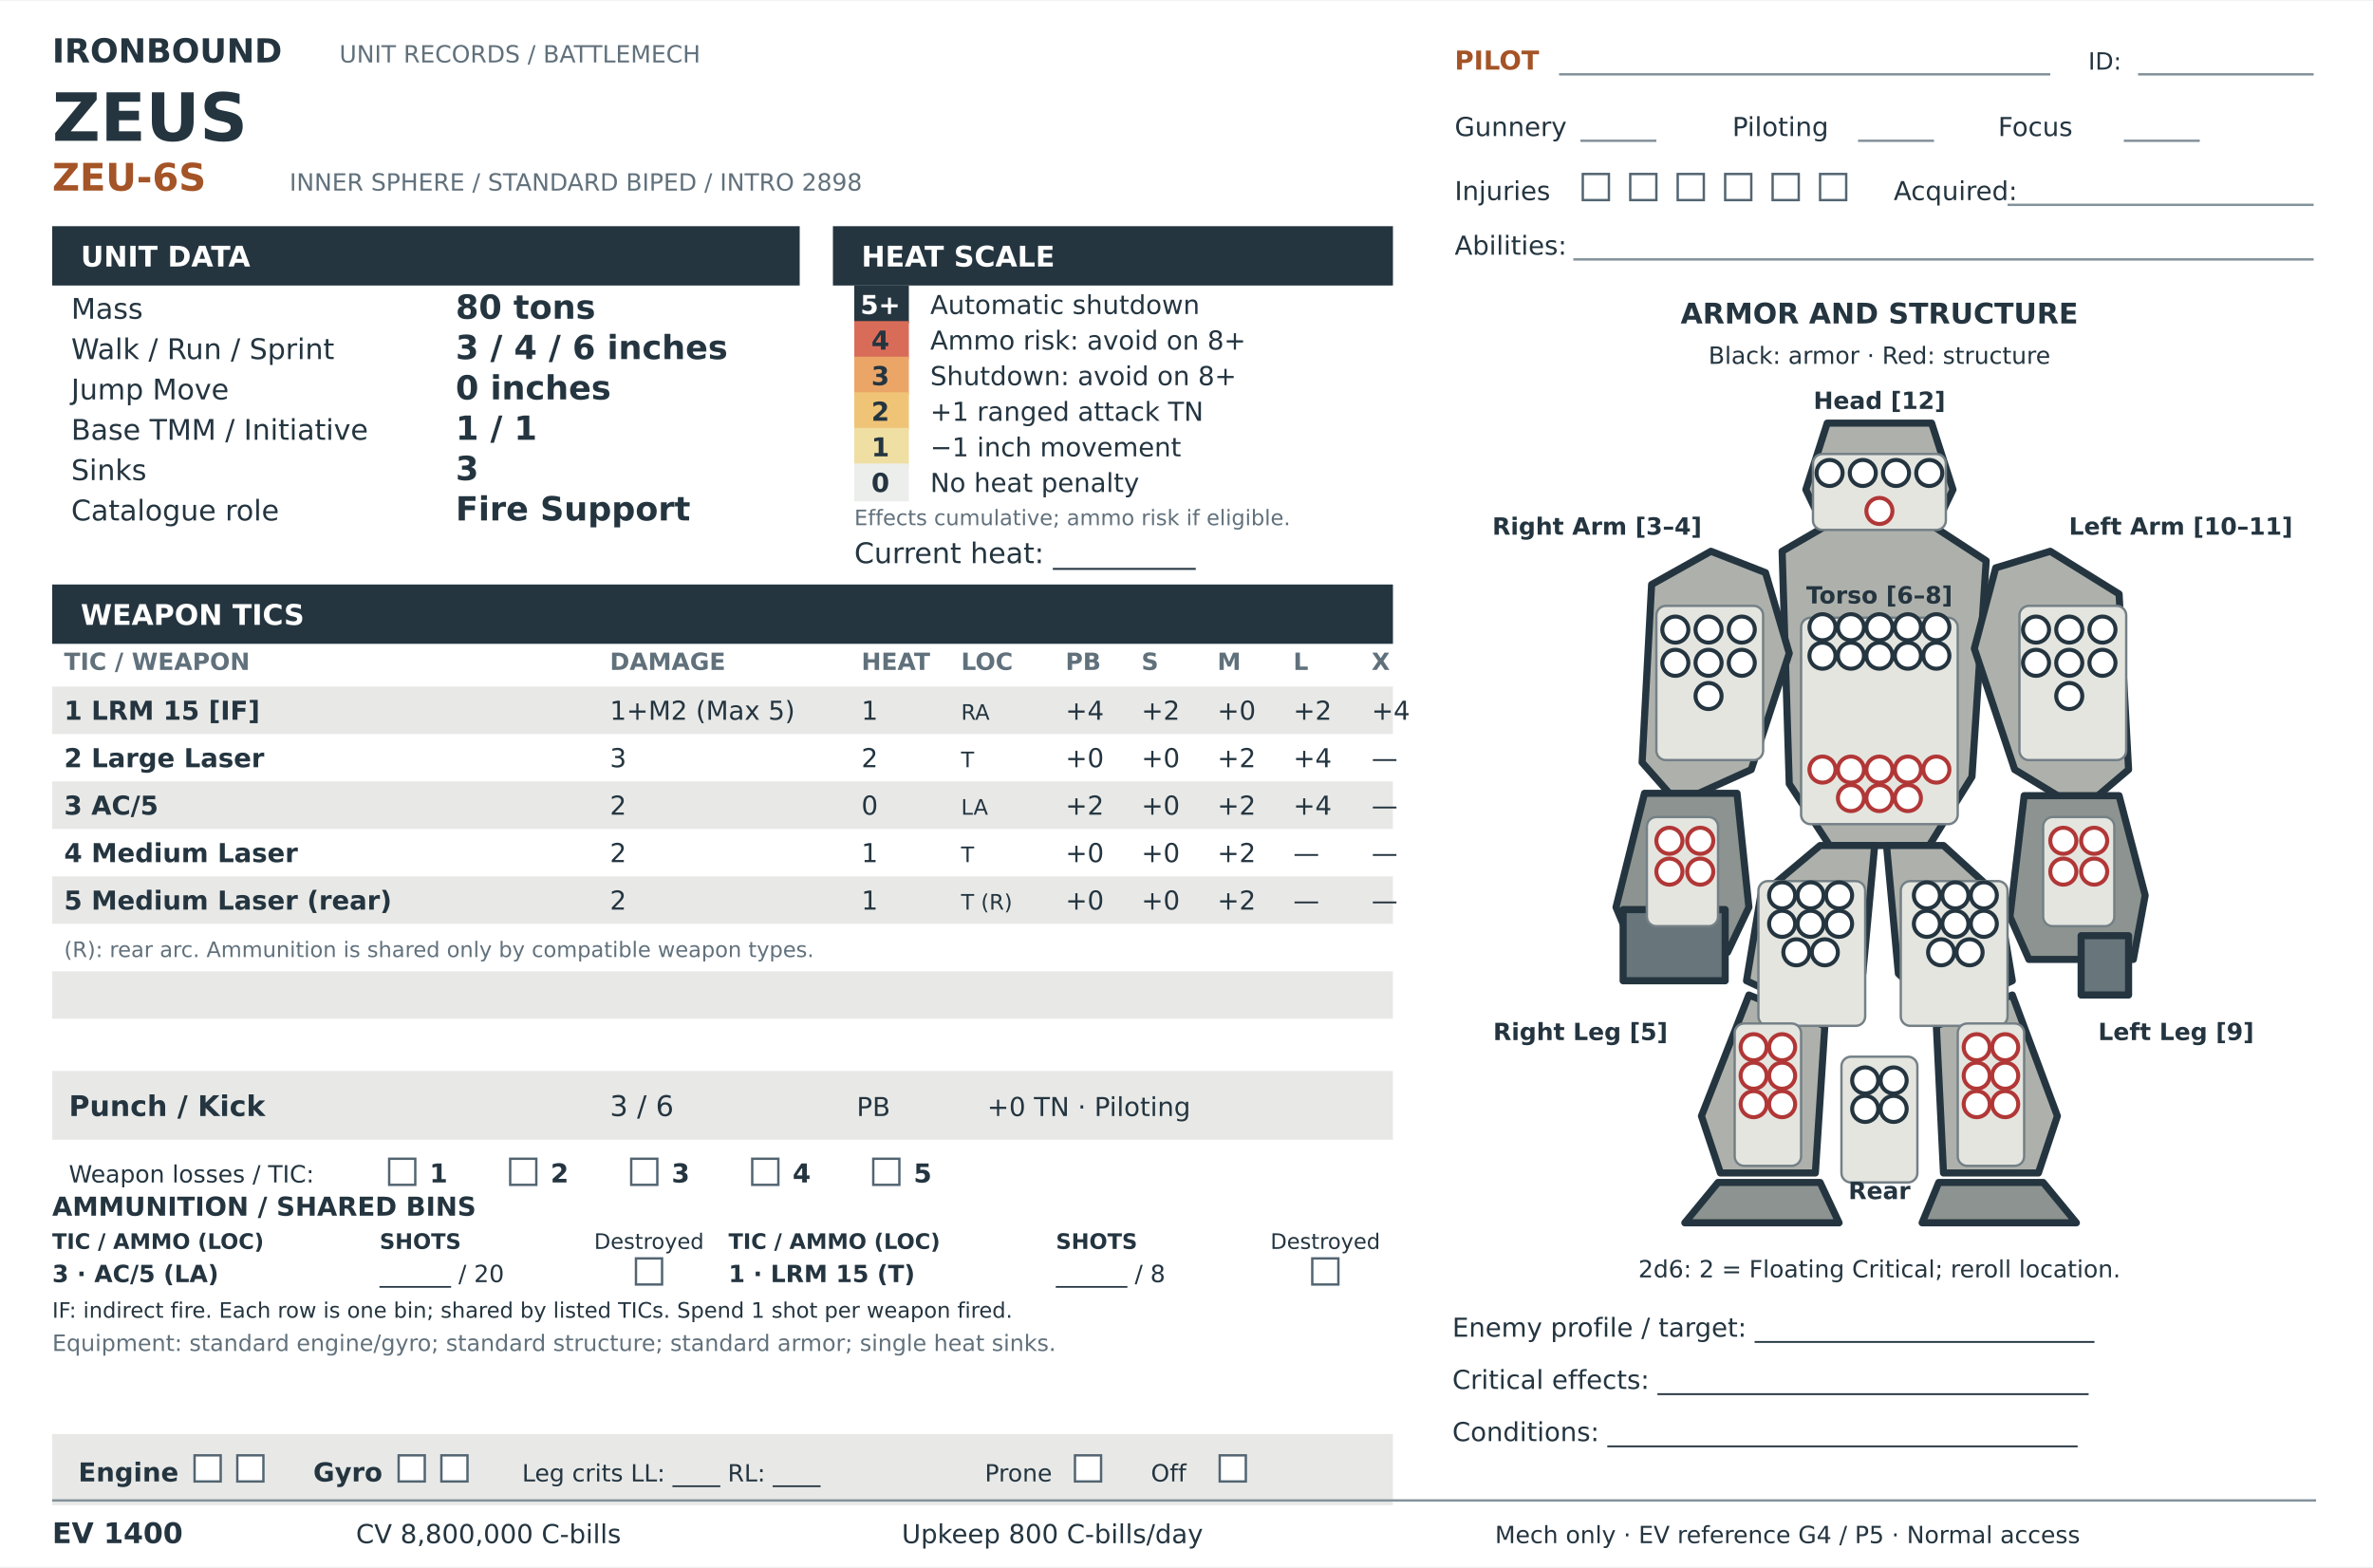
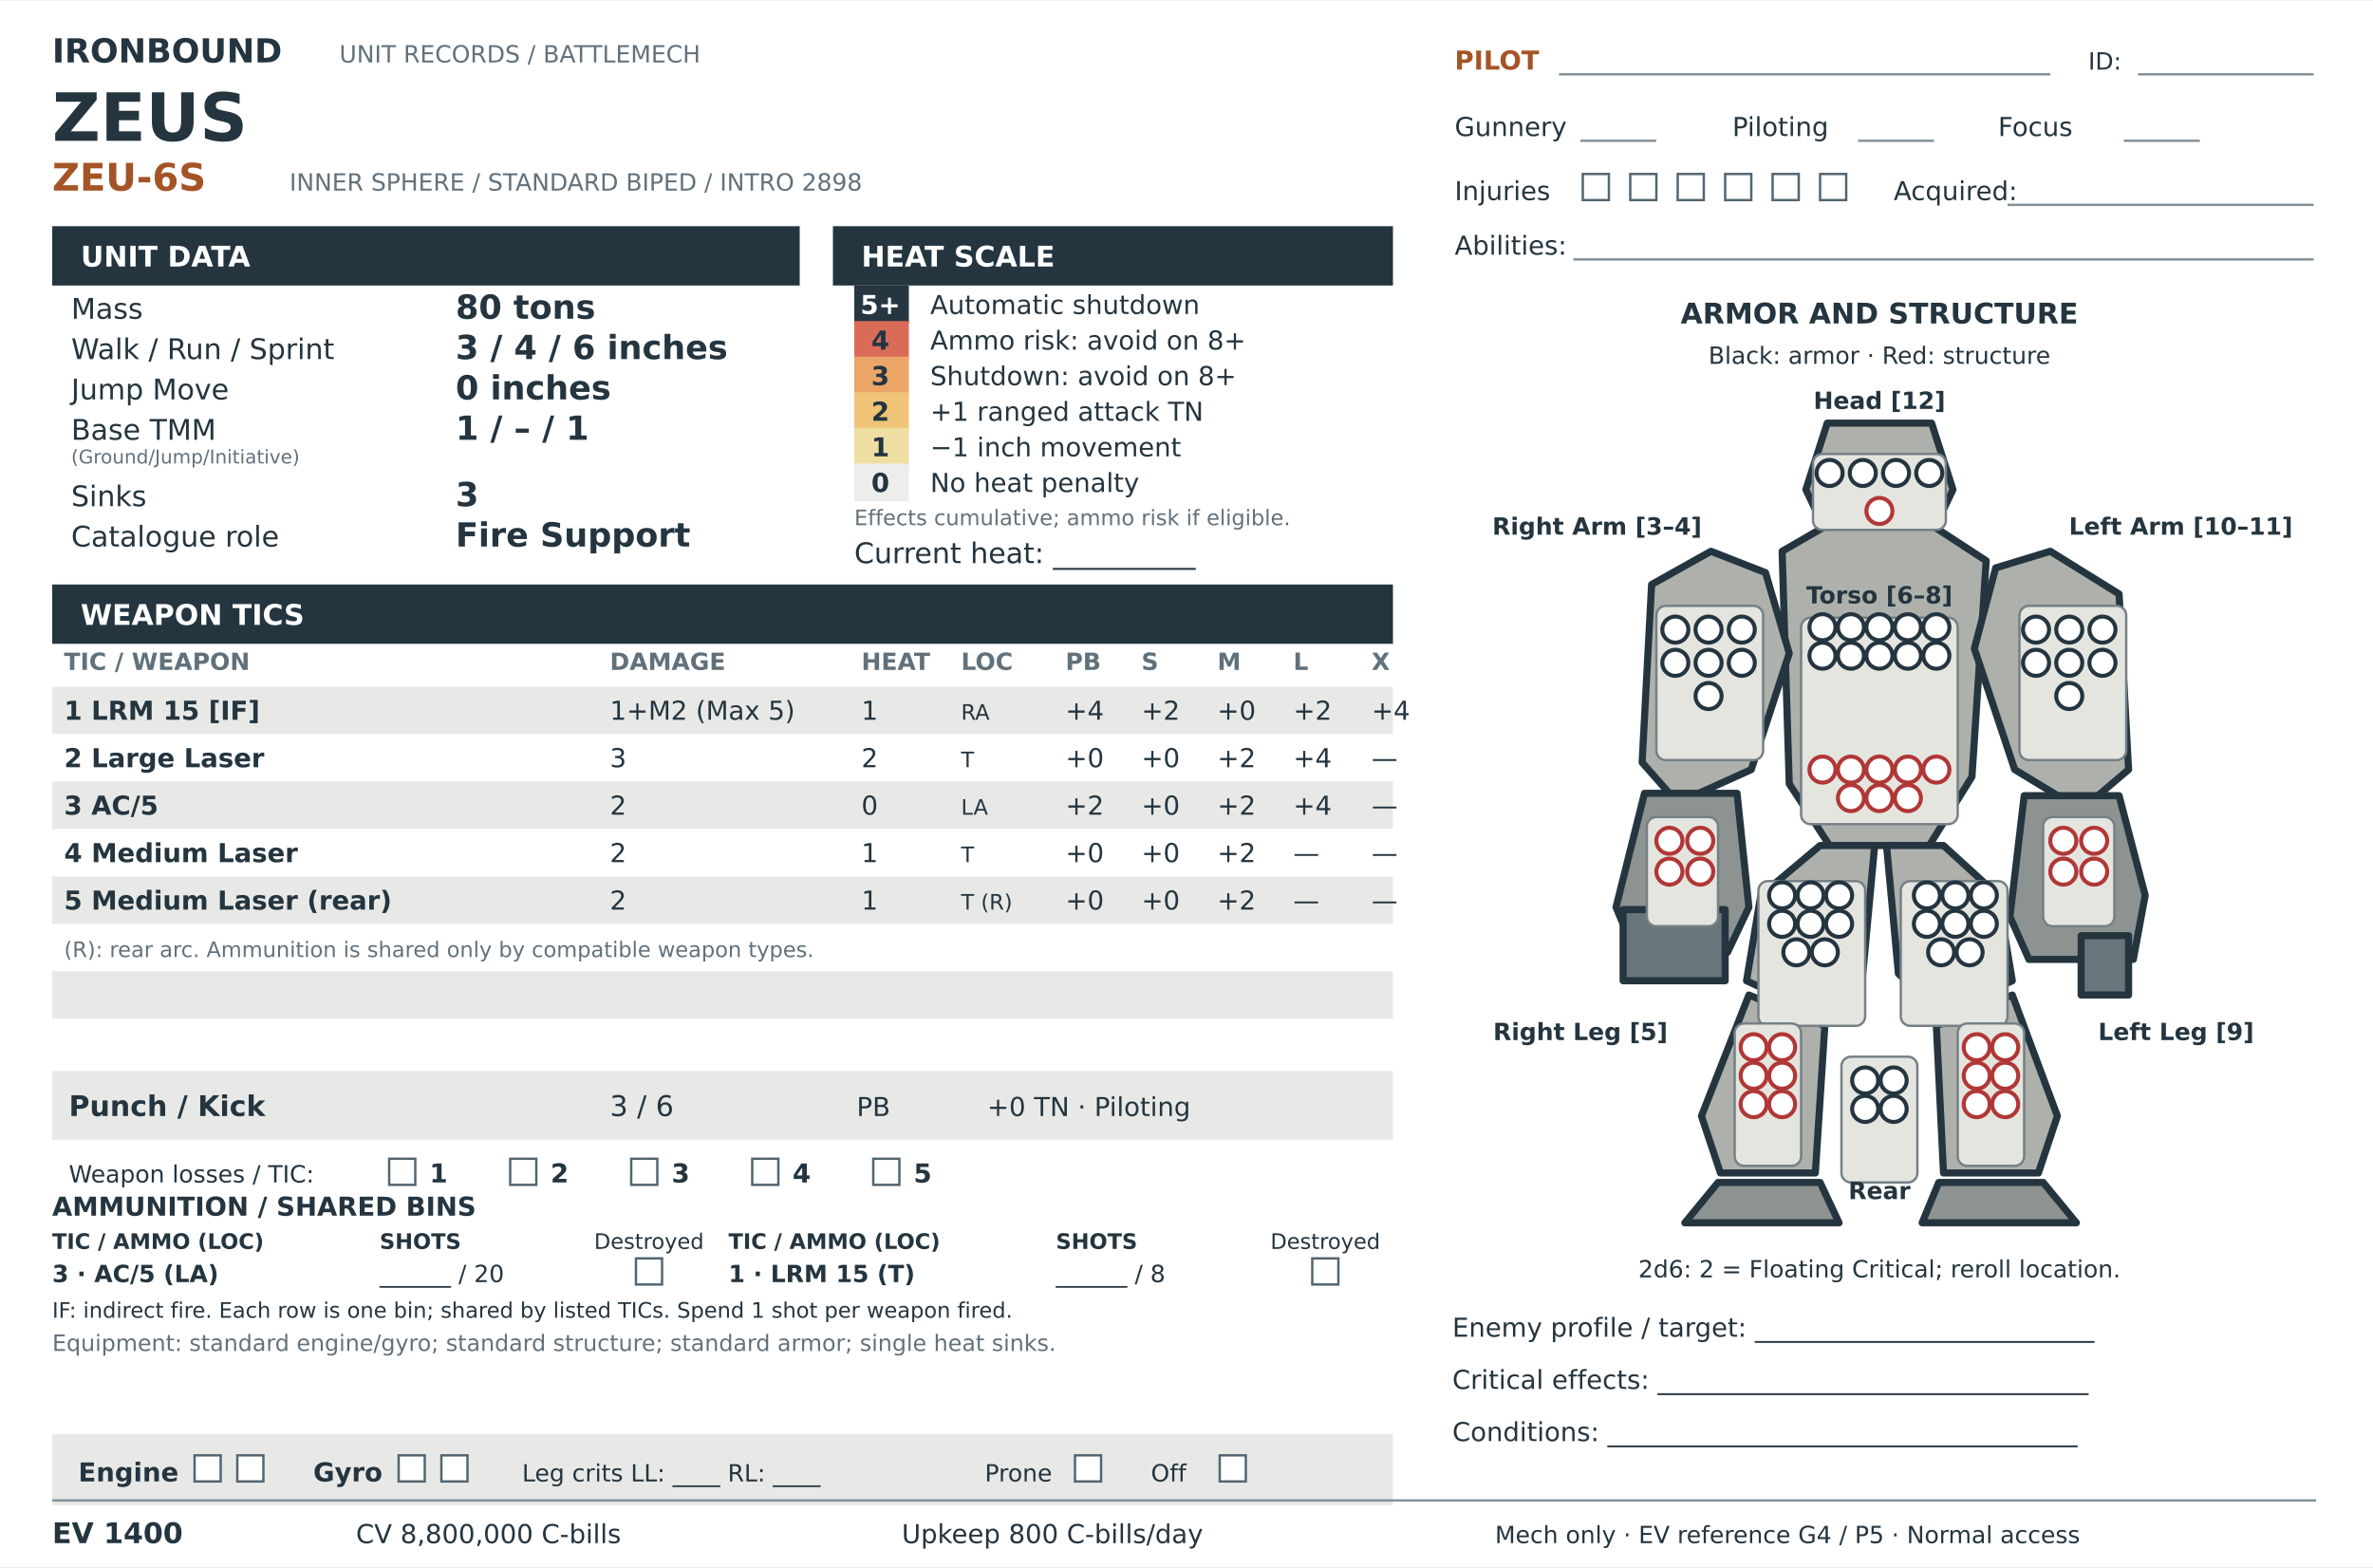
<svg xmlns="http://www.w3.org/2000/svg" width="277mm" height="183mm" viewBox="0 0 1000 660" role="img" aria-labelledby="title desc">
  <g font-family="Arial, Helvetica, sans-serif">
    <rect x="0" y="0" width="1000" height="660" rx="0" fill="#fff" stroke="none" />
    <text x="22" y="26" font-family="DejaVu Sans, Arial, sans-serif" font-size="14" font-weight="bold" fill="#243540" text-anchor="start">IRONBOUND</text>
    <text x="143" y="26" font-family="DejaVu Sans, Arial, sans-serif" font-size="10" fill="#61717c" text-anchor="start">UNIT RECORDS / BATTLEMECH</text>
    <text x="22" y="59" font-family="DejaVu Sans, Arial, sans-serif" font-size="28" font-weight="bold" fill="#243540" text-anchor="start">ZEUS</text>
    <text x="22" y="80" font-family="DejaVu Sans, Arial, sans-serif" font-size="16" font-weight="bold" fill="#a45426" text-anchor="start">ZEU-6S</text>
    <text x="122" y="80" font-family="DejaVu Sans, Arial, sans-serif" font-size="10" fill="#61717c" text-anchor="start">INNER SPHERE / STANDARD BIPED / INTRO 2898</text>
    <text x="613" y="29" font-family="DejaVu Sans, Arial, sans-serif" font-size="11" font-weight="bold" fill="#a45426" text-anchor="start">PILOT</text>
    <path d="M657 31H864" fill="none" stroke="#83919a" />
    <text x="880" y="29" font-family="DejaVu Sans, Arial, sans-serif" font-size="10" fill="#243540" text-anchor="start">ID:</text>
    <path d="M901 31H975" fill="none" stroke="#83919a" />
    <text x="613" y="57" font-family="DejaVu Sans, Arial, sans-serif" font-size="11" fill="#243540" text-anchor="start">Gunnery</text>
    <path d="M666 59H698" fill="none" stroke="#83919a" />
    <text x="730" y="57" font-family="DejaVu Sans, Arial, sans-serif" font-size="11" fill="#243540" text-anchor="start">Piloting</text>
    <path d="M783 59H815" fill="none" stroke="#83919a" />
    <text x="842" y="57" font-family="DejaVu Sans, Arial, sans-serif" font-size="11" fill="#243540" text-anchor="start">Focus</text>
    <path d="M895 59H927" fill="none" stroke="#83919a" />
    <text x="613" y="84" font-family="DejaVu Sans, Arial, sans-serif" font-size="11" fill="#243540" text-anchor="start">Injuries</text>
    <rect x="667" y="73" width="11" height="11" rx="0" fill="#fff" stroke="#536572" />
    <rect x="687" y="73" width="11" height="11" rx="0" fill="#fff" stroke="#536572" />
    <rect x="707" y="73" width="11" height="11" rx="0" fill="#fff" stroke="#536572" />
    <rect x="727" y="73" width="11" height="11" rx="0" fill="#fff" stroke="#536572" />
    <rect x="747" y="73" width="11" height="11" rx="0" fill="#fff" stroke="#536572" />
    <rect x="767" y="73" width="11" height="11" rx="0" fill="#fff" stroke="#536572" />
    <text x="798" y="84" font-family="DejaVu Sans, Arial, sans-serif" font-size="11" fill="#243540" text-anchor="start">Acquired:</text>
    <path d="M846 86H975" fill="none" stroke="#83919a" />
    <text x="613" y="107" font-family="DejaVu Sans, Arial, sans-serif" font-size="11" fill="#243540" text-anchor="start">Abilities:</text>
    <path d="M663 109H975" fill="none" stroke="#83919a" />
    <rect x="22" y="95" width="315" height="25" rx="0" fill="#243540" stroke="none" />
    <text x="34" y="112" font-family="DejaVu Sans, Arial, sans-serif" font-size="12" font-weight="bold" fill="#fff" text-anchor="start">UNIT DATA</text>
    <rect x="351" y="95" width="236" height="25" rx="0" fill="#243540" stroke="none" />
    <text x="363" y="112" font-family="DejaVu Sans, Arial, sans-serif" font-size="12" font-weight="bold" fill="#fff" text-anchor="start">HEAT SCALE</text>
    <text x="30" y="134" font-family="DejaVu Sans, Arial, sans-serif" font-size="12" fill="#243540" text-anchor="start">Mass</text>
    <text x="192" y="134" font-family="DejaVu Sans, Arial, sans-serif" font-size="14" font-weight="bold" fill="#243540" text-anchor="start">80 tons</text>
    <text x="30" y="151" font-family="DejaVu Sans, Arial, sans-serif" font-size="12" fill="#243540" text-anchor="start">Walk / Run / Sprint</text>
    <text x="192" y="151" font-family="DejaVu Sans, Arial, sans-serif" font-size="14" font-weight="bold" fill="#243540" text-anchor="start">3 / 4 / 6 inches</text>
    <text x="30" y="168" font-family="DejaVu Sans, Arial, sans-serif" font-size="12" fill="#243540" text-anchor="start">Jump Move</text>
    <text x="192" y="168" font-family="DejaVu Sans, Arial, sans-serif" font-size="14" font-weight="bold" fill="#243540" text-anchor="start">0 inches</text>
-     <text x="30" y="185" font-family="DejaVu Sans, Arial, sans-serif" font-size="12" fill="#243540" text-anchor="start">Base TMM / Initiative</text>
-     <text x="192" y="185" font-family="DejaVu Sans, Arial, sans-serif" font-size="14" font-weight="bold" fill="#243540" text-anchor="start">1 / 1</text>
-     <text x="30" y="202" font-family="DejaVu Sans, Arial, sans-serif" font-size="12" fill="#243540" text-anchor="start">Sinks</text>
-     <text x="192" y="202" font-family="DejaVu Sans, Arial, sans-serif" font-size="14" font-weight="bold" fill="#243540" text-anchor="start">3</text>
-     <text x="30" y="219" font-family="DejaVu Sans, Arial, sans-serif" font-size="12" fill="#243540" text-anchor="start">Catalogue role</text>
-     <text x="192" y="219" font-family="DejaVu Sans, Arial, sans-serif" font-size="14" font-weight="bold" fill="#243540" text-anchor="start">Fire Support</text>
+     <text x="30" y="185" font-family="DejaVu Sans, Arial, sans-serif" font-size="12" fill="#243540" text-anchor="start">Base TMM</text>
+     <text x="30" y="195" font-family="DejaVu Sans, Arial, sans-serif" font-size="8" fill="#61717c" text-anchor="start">(Ground/Jump/Initiative)</text>
+     <text x="192" y="185" font-family="DejaVu Sans, Arial, sans-serif" font-size="14" font-weight="bold" fill="#243540" text-anchor="start">1 / – / 1</text>
+     <text x="30" y="213" font-family="DejaVu Sans, Arial, sans-serif" font-size="12" fill="#243540" text-anchor="start">Sinks</text>
+     <text x="192" y="213" font-family="DejaVu Sans, Arial, sans-serif" font-size="14" font-weight="bold" fill="#243540" text-anchor="start">3</text>
+     <text x="30" y="230" font-family="DejaVu Sans, Arial, sans-serif" font-size="12" fill="#243540" text-anchor="start">Catalogue role</text>
+     <text x="192" y="230" font-family="DejaVu Sans, Arial, sans-serif" font-size="14" font-weight="bold" fill="#243540" text-anchor="start">Fire Support</text>
    <rect x="360" y="120" width="23" height="16" rx="0" fill="#263640" stroke="none" />
    <text x="371" y="132" font-family="DejaVu Sans, Arial, sans-serif" font-size="11" font-weight="bold" fill="#fff" text-anchor="middle">5+</text>
    <text x="392" y="132" font-family="DejaVu Sans, Arial, sans-serif" font-size="11" fill="#243540" text-anchor="start">Automatic shutdown</text>
    <rect x="360" y="135" width="23" height="16" rx="0" fill="#d96c59" stroke="none" />
    <text x="371" y="147" font-family="DejaVu Sans, Arial, sans-serif" font-size="11" font-weight="bold" fill="#243540" text-anchor="middle">4</text>
    <text x="392" y="147" font-family="DejaVu Sans, Arial, sans-serif" font-size="11" fill="#243540" text-anchor="start">Ammo risk: avoid on 8+</text>
    <rect x="360" y="150" width="23" height="16" rx="0" fill="#eba667" stroke="none" />
    <text x="371" y="162" font-family="DejaVu Sans, Arial, sans-serif" font-size="11" font-weight="bold" fill="#243540" text-anchor="middle">3</text>
    <text x="392" y="162" font-family="DejaVu Sans, Arial, sans-serif" font-size="11" fill="#243540" text-anchor="start">Shutdown: avoid on 8+</text>
    <rect x="360" y="165" width="23" height="16" rx="0" fill="#f0c476" stroke="none" />
    <text x="371" y="177" font-family="DejaVu Sans, Arial, sans-serif" font-size="11" font-weight="bold" fill="#243540" text-anchor="middle">2</text>
    <text x="392" y="177" font-family="DejaVu Sans, Arial, sans-serif" font-size="11" fill="#243540" text-anchor="start">+1 ranged attack TN</text>
    <rect x="360" y="180" width="23" height="16" rx="0" fill="#efdfa2" stroke="none" />
    <text x="371" y="192" font-family="DejaVu Sans, Arial, sans-serif" font-size="11" font-weight="bold" fill="#243540" text-anchor="middle">1</text>
    <text x="392" y="192" font-family="DejaVu Sans, Arial, sans-serif" font-size="11" fill="#243540" text-anchor="start">−1 inch movement</text>
    <rect x="360" y="195" width="23" height="16" rx="0" fill="#eceeeb" stroke="none" />
    <text x="371" y="207" font-family="DejaVu Sans, Arial, sans-serif" font-size="11" font-weight="bold" fill="#243540" text-anchor="middle">0</text>
    <text x="392" y="207" font-family="DejaVu Sans, Arial, sans-serif" font-size="11" fill="#243540" text-anchor="start">No heat penalty</text>
    <text x="360" y="221" font-family="DejaVu Sans, Arial, sans-serif" font-size="9" fill="#61717c" text-anchor="start">Effects cumulative; ammo risk if eligible.</text>
    <text x="360" y="237" font-family="DejaVu Sans, Arial, sans-serif" font-size="12" fill="#243540" text-anchor="start">Current heat: __________</text>
    <rect x="22" y="246" width="565" height="25" rx="0" fill="#243540" stroke="none" />
    <text x="34" y="263" font-family="DejaVu Sans, Arial, sans-serif" font-size="12" font-weight="bold" fill="#fff" text-anchor="start">WEAPON TICS</text>
    <text x="27" y="282" font-family="DejaVu Sans, Arial, sans-serif" font-size="10" font-weight="bold" fill="#61717c" text-anchor="start">TIC / WEAPON</text>
    <text x="257" y="282" font-family="DejaVu Sans, Arial, sans-serif" font-size="10" font-weight="bold" fill="#61717c" text-anchor="start">DAMAGE</text>
    <text x="363" y="282" font-family="DejaVu Sans, Arial, sans-serif" font-size="10" font-weight="bold" fill="#61717c" text-anchor="start">HEAT</text>
    <text x="405" y="282" font-family="DejaVu Sans, Arial, sans-serif" font-size="10" font-weight="bold" fill="#61717c" text-anchor="start">LOC</text>
    <text x="449" y="282" font-family="DejaVu Sans, Arial, sans-serif" font-size="10" font-weight="bold" fill="#61717c" text-anchor="start">PB</text>
    <text x="481" y="282" font-family="DejaVu Sans, Arial, sans-serif" font-size="10" font-weight="bold" fill="#61717c" text-anchor="start">S</text>
    <text x="513" y="282" font-family="DejaVu Sans, Arial, sans-serif" font-size="10" font-weight="bold" fill="#61717c" text-anchor="start">M</text>
    <text x="545" y="282" font-family="DejaVu Sans, Arial, sans-serif" font-size="10" font-weight="bold" fill="#61717c" text-anchor="start">L</text>
    <text x="578" y="282" font-family="DejaVu Sans, Arial, sans-serif" font-size="10" font-weight="bold" fill="#61717c" text-anchor="start">X</text>
    <rect x="22" y="289" width="565" height="20" rx="0" fill="#e8e9e7" stroke="none" />
    <text x="27" y="303" font-family="DejaVu Sans, Arial, sans-serif" font-size="11" fill="#243540" text-anchor="start" font-weight="bold">1  LRM 15 [IF]</text>
    <text x="257" y="303" font-family="DejaVu Sans, Arial, sans-serif" font-size="11" fill="#243540" text-anchor="start">1+M2 (Max 5)</text>
    <text x="363" y="303" font-family="DejaVu Sans, Arial, sans-serif" font-size="11" fill="#243540" text-anchor="start">1</text>
    <text x="405" y="303" font-family="DejaVu Sans, Arial, sans-serif" font-size="9" fill="#243540" text-anchor="start">RA</text>
    <text x="449" y="303" font-family="DejaVu Sans, Arial, sans-serif" font-size="11" fill="#243540" text-anchor="start">+4</text>
    <text x="481" y="303" font-family="DejaVu Sans, Arial, sans-serif" font-size="11" fill="#243540" text-anchor="start">+2</text>
    <text x="513" y="303" font-family="DejaVu Sans, Arial, sans-serif" font-size="11" fill="#243540" text-anchor="start">+0</text>
    <text x="545" y="303" font-family="DejaVu Sans, Arial, sans-serif" font-size="11" fill="#243540" text-anchor="start">+2</text>
    <text x="578" y="303" font-family="DejaVu Sans, Arial, sans-serif" font-size="11" fill="#243540" text-anchor="start">+4</text>
    <text x="27" y="323" font-family="DejaVu Sans, Arial, sans-serif" font-size="11" fill="#243540" text-anchor="start" font-weight="bold">2  Large Laser</text>
    <text x="257" y="323" font-family="DejaVu Sans, Arial, sans-serif" font-size="11" fill="#243540" text-anchor="start">3</text>
    <text x="363" y="323" font-family="DejaVu Sans, Arial, sans-serif" font-size="11" fill="#243540" text-anchor="start">2</text>
    <text x="405" y="323" font-family="DejaVu Sans, Arial, sans-serif" font-size="9" fill="#243540" text-anchor="start">T</text>
    <text x="449" y="323" font-family="DejaVu Sans, Arial, sans-serif" font-size="11" fill="#243540" text-anchor="start">+0</text>
    <text x="481" y="323" font-family="DejaVu Sans, Arial, sans-serif" font-size="11" fill="#243540" text-anchor="start">+0</text>
    <text x="513" y="323" font-family="DejaVu Sans, Arial, sans-serif" font-size="11" fill="#243540" text-anchor="start">+2</text>
    <text x="545" y="323" font-family="DejaVu Sans, Arial, sans-serif" font-size="11" fill="#243540" text-anchor="start">+4</text>
    <text x="578" y="323" font-family="DejaVu Sans, Arial, sans-serif" font-size="11" fill="#243540" text-anchor="start">—</text>
    <rect x="22" y="329" width="565" height="20" rx="0" fill="#e8e9e7" stroke="none" />
    <text x="27" y="343" font-family="DejaVu Sans, Arial, sans-serif" font-size="11" fill="#243540" text-anchor="start" font-weight="bold">3  AC/5</text>
    <text x="257" y="343" font-family="DejaVu Sans, Arial, sans-serif" font-size="11" fill="#243540" text-anchor="start">2</text>
    <text x="363" y="343" font-family="DejaVu Sans, Arial, sans-serif" font-size="11" fill="#243540" text-anchor="start">0</text>
    <text x="405" y="343" font-family="DejaVu Sans, Arial, sans-serif" font-size="9" fill="#243540" text-anchor="start">LA</text>
    <text x="449" y="343" font-family="DejaVu Sans, Arial, sans-serif" font-size="11" fill="#243540" text-anchor="start">+2</text>
    <text x="481" y="343" font-family="DejaVu Sans, Arial, sans-serif" font-size="11" fill="#243540" text-anchor="start">+0</text>
    <text x="513" y="343" font-family="DejaVu Sans, Arial, sans-serif" font-size="11" fill="#243540" text-anchor="start">+2</text>
    <text x="545" y="343" font-family="DejaVu Sans, Arial, sans-serif" font-size="11" fill="#243540" text-anchor="start">+4</text>
    <text x="578" y="343" font-family="DejaVu Sans, Arial, sans-serif" font-size="11" fill="#243540" text-anchor="start">—</text>
    <text x="27" y="363" font-family="DejaVu Sans, Arial, sans-serif" font-size="11" fill="#243540" text-anchor="start" font-weight="bold">4  Medium Laser</text>
    <text x="257" y="363" font-family="DejaVu Sans, Arial, sans-serif" font-size="11" fill="#243540" text-anchor="start">2</text>
    <text x="363" y="363" font-family="DejaVu Sans, Arial, sans-serif" font-size="11" fill="#243540" text-anchor="start">1</text>
    <text x="405" y="363" font-family="DejaVu Sans, Arial, sans-serif" font-size="9" fill="#243540" text-anchor="start">T</text>
    <text x="449" y="363" font-family="DejaVu Sans, Arial, sans-serif" font-size="11" fill="#243540" text-anchor="start">+0</text>
    <text x="481" y="363" font-family="DejaVu Sans, Arial, sans-serif" font-size="11" fill="#243540" text-anchor="start">+0</text>
    <text x="513" y="363" font-family="DejaVu Sans, Arial, sans-serif" font-size="11" fill="#243540" text-anchor="start">+2</text>
    <text x="545" y="363" font-family="DejaVu Sans, Arial, sans-serif" font-size="11" fill="#243540" text-anchor="start">—</text>
    <text x="578" y="363" font-family="DejaVu Sans, Arial, sans-serif" font-size="11" fill="#243540" text-anchor="start">—</text>
    <rect x="22" y="369" width="565" height="20" rx="0" fill="#e8e9e7" stroke="none" />
    <text x="27" y="383" font-family="DejaVu Sans, Arial, sans-serif" font-size="11" fill="#243540" text-anchor="start" font-weight="bold">5  Medium Laser (rear)</text>
    <text x="257" y="383" font-family="DejaVu Sans, Arial, sans-serif" font-size="11" fill="#243540" text-anchor="start">2</text>
    <text x="363" y="383" font-family="DejaVu Sans, Arial, sans-serif" font-size="11" fill="#243540" text-anchor="start">1</text>
    <text x="405" y="383" font-family="DejaVu Sans, Arial, sans-serif" font-size="9" fill="#243540" text-anchor="start">T (R)</text>
    <text x="449" y="383" font-family="DejaVu Sans, Arial, sans-serif" font-size="11" fill="#243540" text-anchor="start">+0</text>
    <text x="481" y="383" font-family="DejaVu Sans, Arial, sans-serif" font-size="11" fill="#243540" text-anchor="start">+0</text>
    <text x="513" y="383" font-family="DejaVu Sans, Arial, sans-serif" font-size="11" fill="#243540" text-anchor="start">+2</text>
    <text x="545" y="383" font-family="DejaVu Sans, Arial, sans-serif" font-size="11" fill="#243540" text-anchor="start">—</text>
    <text x="578" y="383" font-family="DejaVu Sans, Arial, sans-serif" font-size="11" fill="#243540" text-anchor="start">—</text>
    <text x="27" y="403" font-family="DejaVu Sans, Arial, sans-serif" font-size="11" fill="#243540" text-anchor="start" font-weight="bold" />
    <text x="257" y="403" font-family="DejaVu Sans, Arial, sans-serif" font-size="11" fill="#243540" text-anchor="start" />
    <text x="363" y="403" font-family="DejaVu Sans, Arial, sans-serif" font-size="11" fill="#243540" text-anchor="start" />
    <text x="405" y="403" font-family="DejaVu Sans, Arial, sans-serif" font-size="9" fill="#243540" text-anchor="start" />
    <text x="449" y="403" font-family="DejaVu Sans, Arial, sans-serif" font-size="11" fill="#243540" text-anchor="start" />
    <text x="481" y="403" font-family="DejaVu Sans, Arial, sans-serif" font-size="11" fill="#243540" text-anchor="start" />
    <text x="513" y="403" font-family="DejaVu Sans, Arial, sans-serif" font-size="11" fill="#243540" text-anchor="start" />
    <text x="545" y="403" font-family="DejaVu Sans, Arial, sans-serif" font-size="11" fill="#243540" text-anchor="start" />
    <text x="578" y="403" font-family="DejaVu Sans, Arial, sans-serif" font-size="11" fill="#243540" text-anchor="start" />
    <rect x="22" y="409" width="565" height="20" rx="0" fill="#e8e9e7" stroke="none" />
    <text x="27" y="423" font-family="DejaVu Sans, Arial, sans-serif" font-size="11" fill="#243540" text-anchor="start" font-weight="bold" />
    <text x="257" y="423" font-family="DejaVu Sans, Arial, sans-serif" font-size="11" fill="#243540" text-anchor="start" />
    <text x="363" y="423" font-family="DejaVu Sans, Arial, sans-serif" font-size="11" fill="#243540" text-anchor="start" />
    <text x="405" y="423" font-family="DejaVu Sans, Arial, sans-serif" font-size="9" fill="#243540" text-anchor="start" />
    <text x="449" y="423" font-family="DejaVu Sans, Arial, sans-serif" font-size="11" fill="#243540" text-anchor="start" />
    <text x="481" y="423" font-family="DejaVu Sans, Arial, sans-serif" font-size="11" fill="#243540" text-anchor="start" />
    <text x="513" y="423" font-family="DejaVu Sans, Arial, sans-serif" font-size="11" fill="#243540" text-anchor="start" />
    <text x="545" y="423" font-family="DejaVu Sans, Arial, sans-serif" font-size="11" fill="#243540" text-anchor="start" />
    <text x="578" y="423" font-family="DejaVu Sans, Arial, sans-serif" font-size="11" fill="#243540" text-anchor="start" />
    <text x="27" y="443" font-family="DejaVu Sans, Arial, sans-serif" font-size="11" fill="#243540" text-anchor="start" font-weight="bold" />
    <text x="257" y="443" font-family="DejaVu Sans, Arial, sans-serif" font-size="11" fill="#243540" text-anchor="start" />
    <text x="363" y="443" font-family="DejaVu Sans, Arial, sans-serif" font-size="11" fill="#243540" text-anchor="start" />
    <text x="405" y="443" font-family="DejaVu Sans, Arial, sans-serif" font-size="9" fill="#243540" text-anchor="start" />
    <text x="449" y="443" font-family="DejaVu Sans, Arial, sans-serif" font-size="11" fill="#243540" text-anchor="start" />
    <text x="481" y="443" font-family="DejaVu Sans, Arial, sans-serif" font-size="11" fill="#243540" text-anchor="start" />
    <text x="513" y="443" font-family="DejaVu Sans, Arial, sans-serif" font-size="11" fill="#243540" text-anchor="start" />
    <text x="545" y="443" font-family="DejaVu Sans, Arial, sans-serif" font-size="11" fill="#243540" text-anchor="start" />
    <text x="578" y="443" font-family="DejaVu Sans, Arial, sans-serif" font-size="11" fill="#243540" text-anchor="start" />
    <rect x="22" y="451" width="565" height="29" rx="0" fill="#e8e9e7" stroke="none" />
    <text x="29" y="470" font-family="DejaVu Sans, Arial, sans-serif" font-size="12" font-weight="bold" fill="#243540" text-anchor="start">Punch / Kick</text>
    <text x="257" y="470" font-family="DejaVu Sans, Arial, sans-serif" font-size="12" fill="#243540" text-anchor="start">3 / 6</text>
    <text x="361" y="470" font-family="DejaVu Sans, Arial, sans-serif" font-size="11" fill="#243540" text-anchor="start">PB</text>
    <text x="416" y="470" font-family="DejaVu Sans, Arial, sans-serif" font-size="11" fill="#243540" text-anchor="start">+0 TN · Piloting</text>
    <rect x="22" y="604" width="565" height="30" rx="0" fill="#e8e9e7" stroke="none" />
    <text x="33" y="624" font-family="DejaVu Sans, Arial, sans-serif" font-size="11" font-weight="bold" fill="#243540" text-anchor="start">Engine</text>
    <rect x="82" y="613" width="11" height="11" rx="0" fill="#fff" stroke="#536572" />
    <rect x="100" y="613" width="11" height="11" rx="0" fill="#fff" stroke="#536572" />
    <text x="132" y="624" font-family="DejaVu Sans, Arial, sans-serif" font-size="11" font-weight="bold" fill="#243540" text-anchor="start">Gyro</text>
    <rect x="168" y="613" width="11" height="11" rx="0" fill="#fff" stroke="#536572" />
    <rect x="186" y="613" width="11" height="11" rx="0" fill="#fff" stroke="#536572" />
    <text x="220" y="624" font-family="DejaVu Sans, Arial, sans-serif" font-size="10" fill="#243540" text-anchor="start">Leg crits  LL: ____  RL: ____</text>
    <text x="415" y="624" font-family="DejaVu Sans, Arial, sans-serif" font-size="10" fill="#243540" text-anchor="start">Prone</text>
    <rect x="453" y="613" width="11" height="11" rx="0" fill="#fff" stroke="#536572" />
    <text x="485" y="624" font-family="DejaVu Sans, Arial, sans-serif" font-size="10" fill="#243540" text-anchor="start">Off</text>
    <rect x="514" y="613" width="11" height="11" rx="0" fill="#fff" stroke="#536572" />
    <g transform="translate(612 120)">
      <text x="180" y="16" font-family="DejaVu Sans, Arial, sans-serif" font-size="12" font-weight="bold" fill="#243540" text-anchor="middle">ARMOR AND STRUCTURE</text>
      <text x="180" y="33" font-family="DejaVu Sans, Arial, sans-serif" font-size="10" fill="#243540" text-anchor="middle">Black: armor · Red: structure</text>
      <path d="M158 58H202L211 86L200 109H160L149 86Z" fill="#aeb1ab" stroke="#243540" stroke-width="3" stroke-linejoin="round" />
      <path d="M139 112L158 101H202L225 116L219 207L201 236H159L142 210Z" fill="#aeb1ab" stroke="#243540" stroke-width="3" stroke-linejoin="round" />
      <path d="M132 121L109 112L84 126L80 201L95 218L126 204L142 155Z" fill="#aeb1ab" stroke="#243540" stroke-width="3" stroke-linejoin="round" />
      <path d="M229 119L252 112L281 130L285 204L265 221L237 204L220 153Z" fill="#aeb1ab" stroke="#243540" stroke-width="3" stroke-linejoin="round" />
      <path d="M81 214H120L125 262L116 281H77L69 262Z" fill="#8d9390" stroke="#243540" stroke-width="3" stroke-linejoin="round" />
      <path d="M241 215H281L292 257L287 284H243L235 266Z" fill="#8d9390" stroke="#243540" stroke-width="3" stroke-linejoin="round" />
      <path d="M72 263H115V293H72Z" fill="#68757a" stroke="#243540" stroke-width="3" stroke-linejoin="round" />
      <path d="M265 274H285V299H265Z" fill="#68757a" stroke="#243540" stroke-width="3" stroke-linejoin="round" />
      <path d="M155 236H178L173 290L154 307L124 293L130 257Z" fill="#aeb1ab" stroke="#243540" stroke-width="3" stroke-linejoin="round" />
      <path d="M183 236H207L230 257L236 293L206 307L188 290Z" fill="#aeb1ab" stroke="#243540" stroke-width="3" stroke-linejoin="round" />
      <path d="M125 299L157 312L153 374H113L105 350Z" fill="#aeb1ab" stroke="#243540" stroke-width="3" stroke-linejoin="round" />
      <path d="M204 312L236 299L255 350L247 374H207Z" fill="#aeb1ab" stroke="#243540" stroke-width="3" stroke-linejoin="round" />
      <path d="M112 378H155L163 395H98Z" fill="#8d9390" stroke="#243540" stroke-width="3" stroke-linejoin="round" />
      <path d="M205 378H249L263 395H198Z" fill="#8d9390" stroke="#243540" stroke-width="3" stroke-linejoin="round" />
      <rect x="152" y="71" width="56" height="32" rx="4" fill="#e4e5df" stroke="#748086" />
      <rect x="147" y="140" width="66" height="87" rx="4" fill="#e4e5df" stroke="#748086" />
      <rect x="86" y="135" width="45" height="65" rx="4" fill="#e4e5df" stroke="#748086" />
      <rect x="239" y="135" width="45" height="65" rx="4" fill="#e4e5df" stroke="#748086" />
      <rect x="82" y="224" width="30" height="46" rx="4" fill="#e4e5df" stroke="#748086" />
      <rect x="249" y="224" width="30" height="46" rx="4" fill="#e4e5df" stroke="#748086" />
      <rect x="129" y="251" width="45" height="61" rx="4" fill="#e4e5df" stroke="#748086" />
      <rect x="189" y="251" width="45" height="61" rx="4" fill="#e4e5df" stroke="#748086" />
      <rect x="119" y="311" width="28" height="60" rx="4" fill="#e4e5df" stroke="#748086" />
      <rect x="213" y="311" width="28" height="60" rx="4" fill="#e4e5df" stroke="#748086" />
      <rect x="164" y="325" width="32" height="53" rx="4" fill="#e4e5df" stroke="#748086" />
      <text x="180" y="52" font-family="DejaVu Sans, Arial, sans-serif" font-size="10" font-weight="bold" fill="#243540" text-anchor="middle">Head [12]</text>
      <text x="180" y="134" font-family="DejaVu Sans, Arial, sans-serif" font-size="10" font-weight="bold" fill="#243540" text-anchor="middle">Torso [6–8]</text>
      <text x="61" y="105" font-family="DejaVu Sans, Arial, sans-serif" font-size="10" font-weight="bold" fill="#243540" text-anchor="middle">Right Arm [3–4]</text>
      <text x="307" y="105" font-family="DejaVu Sans, Arial, sans-serif" font-size="10" font-weight="bold" fill="#243540" text-anchor="middle">Left Arm [10–11]</text>
      <text x="54" y="318" font-family="DejaVu Sans, Arial, sans-serif" font-size="10" font-weight="bold" fill="#243540" text-anchor="middle">Right Leg [5]</text>
      <text x="305" y="318" font-family="DejaVu Sans, Arial, sans-serif" font-size="10" font-weight="bold" fill="#243540" text-anchor="middle">Left Leg [9]</text>
      <text x="180" y="385" font-family="DejaVu Sans, Arial, sans-serif" font-size="10" font-weight="bold" fill="#243540" text-anchor="middle">Rear</text>
      <text x="180" y="418" font-family="DejaVu Sans, Arial, sans-serif" font-size="10" fill="#243540" text-anchor="middle">2d6: 2 = Floating Critical; reroll location.</text>
      <text x="0" y="443" font-family="DejaVu Sans, Arial, sans-serif" font-size="11" fill="#243540" text-anchor="start">Enemy profile / target: __________________________</text>
      <text x="0" y="465" font-family="DejaVu Sans, Arial, sans-serif" font-size="11" fill="#243540" text-anchor="start">Critical effects: _________________________________</text>
      <text x="0" y="487" font-family="DejaVu Sans, Arial, sans-serif" font-size="11" fill="#243540" text-anchor="start">Conditions: ____________________________________</text>
      <circle cx="159.0" cy="79" r="5.5" fill="#fff" stroke="#243540" stroke-width="1.7" />
      <circle cx="173.0" cy="79" r="5.5" fill="#fff" stroke="#243540" stroke-width="1.7" />
      <circle cx="187.0" cy="79" r="5.5" fill="#fff" stroke="#243540" stroke-width="1.7" />
      <circle cx="201.0" cy="79" r="5.5" fill="#fff" stroke="#243540" stroke-width="1.7" />
      <circle cx="180.0" cy="95" r="5.5" fill="#fff" stroke="#b13737" stroke-width="1.7" />
      <circle cx="156.0" cy="144" r="5.5" fill="#fff" stroke="#243540" stroke-width="1.7" />
      <circle cx="168.0" cy="144" r="5.5" fill="#fff" stroke="#243540" stroke-width="1.7" />
      <circle cx="180.0" cy="144" r="5.5" fill="#fff" stroke="#243540" stroke-width="1.7" />
      <circle cx="192.0" cy="144" r="5.5" fill="#fff" stroke="#243540" stroke-width="1.7" />
      <circle cx="204.0" cy="144" r="5.5" fill="#fff" stroke="#243540" stroke-width="1.7" />
      <circle cx="156.0" cy="156" r="5.5" fill="#fff" stroke="#243540" stroke-width="1.7" />
      <circle cx="168.0" cy="156" r="5.5" fill="#fff" stroke="#243540" stroke-width="1.7" />
      <circle cx="180.0" cy="156" r="5.5" fill="#fff" stroke="#243540" stroke-width="1.7" />
      <circle cx="192.0" cy="156" r="5.5" fill="#fff" stroke="#243540" stroke-width="1.7" />
      <circle cx="204.0" cy="156" r="5.5" fill="#fff" stroke="#243540" stroke-width="1.7" />
      <circle cx="156.0" cy="204" r="5.5" fill="#fff" stroke="#b13737" stroke-width="1.7" />
      <circle cx="168.0" cy="204" r="5.5" fill="#fff" stroke="#b13737" stroke-width="1.7" />
      <circle cx="180.0" cy="204" r="5.5" fill="#fff" stroke="#b13737" stroke-width="1.7" />
      <circle cx="192.0" cy="204" r="5.5" fill="#fff" stroke="#b13737" stroke-width="1.7" />
      <circle cx="204.0" cy="204" r="5.5" fill="#fff" stroke="#b13737" stroke-width="1.7" />
      <circle cx="168.0" cy="216" r="5.5" fill="#fff" stroke="#b13737" stroke-width="1.7" />
      <circle cx="180.0" cy="216" r="5.5" fill="#fff" stroke="#b13737" stroke-width="1.7" />
      <circle cx="192.0" cy="216" r="5.5" fill="#fff" stroke="#b13737" stroke-width="1.7" />
      <circle cx="94.0" cy="145" r="5.5" fill="#fff" stroke="#243540" stroke-width="1.7" />
      <circle cx="108.0" cy="145" r="5.5" fill="#fff" stroke="#243540" stroke-width="1.7" />
      <circle cx="122.0" cy="145" r="5.5" fill="#fff" stroke="#243540" stroke-width="1.7" />
      <circle cx="94.0" cy="159" r="5.5" fill="#fff" stroke="#243540" stroke-width="1.7" />
      <circle cx="108.0" cy="159" r="5.5" fill="#fff" stroke="#243540" stroke-width="1.7" />
      <circle cx="122.0" cy="159" r="5.5" fill="#fff" stroke="#243540" stroke-width="1.7" />
      <circle cx="108.0" cy="173" r="5.5" fill="#fff" stroke="#243540" stroke-width="1.7" />
      <circle cx="91.5" cy="234" r="5.5" fill="#fff" stroke="#b13737" stroke-width="1.7" />
      <circle cx="104.5" cy="234" r="5.5" fill="#fff" stroke="#b13737" stroke-width="1.7" />
      <circle cx="91.5" cy="247" r="5.5" fill="#fff" stroke="#b13737" stroke-width="1.7" />
      <circle cx="104.5" cy="247" r="5.5" fill="#fff" stroke="#b13737" stroke-width="1.7" />
      <circle cx="246.0" cy="145" r="5.5" fill="#fff" stroke="#243540" stroke-width="1.7" />
      <circle cx="260.0" cy="145" r="5.5" fill="#fff" stroke="#243540" stroke-width="1.7" />
      <circle cx="274.0" cy="145" r="5.5" fill="#fff" stroke="#243540" stroke-width="1.7" />
      <circle cx="246.0" cy="159" r="5.5" fill="#fff" stroke="#243540" stroke-width="1.7" />
      <circle cx="260.0" cy="159" r="5.5" fill="#fff" stroke="#243540" stroke-width="1.7" />
      <circle cx="274.0" cy="159" r="5.5" fill="#fff" stroke="#243540" stroke-width="1.7" />
      <circle cx="260.0" cy="173" r="5.5" fill="#fff" stroke="#243540" stroke-width="1.7" />
      <circle cx="257.5" cy="234" r="5.5" fill="#fff" stroke="#b13737" stroke-width="1.7" />
      <circle cx="270.5" cy="234" r="5.5" fill="#fff" stroke="#b13737" stroke-width="1.7" />
      <circle cx="257.5" cy="247" r="5.5" fill="#fff" stroke="#b13737" stroke-width="1.7" />
      <circle cx="270.5" cy="247" r="5.5" fill="#fff" stroke="#b13737" stroke-width="1.7" />
      <circle cx="139.0" cy="257" r="5.5" fill="#fff" stroke="#243540" stroke-width="1.7" />
      <circle cx="151.0" cy="257" r="5.5" fill="#fff" stroke="#243540" stroke-width="1.7" />
      <circle cx="163.0" cy="257" r="5.5" fill="#fff" stroke="#243540" stroke-width="1.7" />
      <circle cx="139.0" cy="269" r="5.5" fill="#fff" stroke="#243540" stroke-width="1.7" />
      <circle cx="151.0" cy="269" r="5.5" fill="#fff" stroke="#243540" stroke-width="1.7" />
      <circle cx="163.0" cy="269" r="5.5" fill="#fff" stroke="#243540" stroke-width="1.7" />
      <circle cx="145.0" cy="281" r="5.5" fill="#fff" stroke="#243540" stroke-width="1.7" />
      <circle cx="157.0" cy="281" r="5.5" fill="#fff" stroke="#243540" stroke-width="1.7" />
      <circle cx="127.0" cy="321" r="5.5" fill="#fff" stroke="#b13737" stroke-width="1.7" />
      <circle cx="139.0" cy="321" r="5.5" fill="#fff" stroke="#b13737" stroke-width="1.7" />
      <circle cx="127.0" cy="333" r="5.5" fill="#fff" stroke="#b13737" stroke-width="1.7" />
      <circle cx="139.0" cy="333" r="5.5" fill="#fff" stroke="#b13737" stroke-width="1.7" />
      <circle cx="127.0" cy="345" r="5.5" fill="#fff" stroke="#b13737" stroke-width="1.7" />
      <circle cx="139.0" cy="345" r="5.5" fill="#fff" stroke="#b13737" stroke-width="1.7" />
      <circle cx="200.0" cy="257" r="5.5" fill="#fff" stroke="#243540" stroke-width="1.7" />
      <circle cx="212.0" cy="257" r="5.5" fill="#fff" stroke="#243540" stroke-width="1.7" />
      <circle cx="224.0" cy="257" r="5.5" fill="#fff" stroke="#243540" stroke-width="1.7" />
      <circle cx="200.0" cy="269" r="5.5" fill="#fff" stroke="#243540" stroke-width="1.7" />
      <circle cx="212.0" cy="269" r="5.5" fill="#fff" stroke="#243540" stroke-width="1.7" />
      <circle cx="224.0" cy="269" r="5.5" fill="#fff" stroke="#243540" stroke-width="1.7" />
      <circle cx="206.0" cy="281" r="5.5" fill="#fff" stroke="#243540" stroke-width="1.7" />
      <circle cx="218.0" cy="281" r="5.5" fill="#fff" stroke="#243540" stroke-width="1.7" />
      <circle cx="221.0" cy="321" r="5.5" fill="#fff" stroke="#b13737" stroke-width="1.7" />
      <circle cx="233.0" cy="321" r="5.5" fill="#fff" stroke="#b13737" stroke-width="1.7" />
      <circle cx="221.0" cy="333" r="5.5" fill="#fff" stroke="#b13737" stroke-width="1.7" />
      <circle cx="233.0" cy="333" r="5.5" fill="#fff" stroke="#b13737" stroke-width="1.7" />
      <circle cx="221.0" cy="345" r="5.5" fill="#fff" stroke="#b13737" stroke-width="1.7" />
      <circle cx="233.0" cy="345" r="5.5" fill="#fff" stroke="#b13737" stroke-width="1.7" />
      <circle cx="174.0" cy="335" r="5.5" fill="#fff" stroke="#243540" stroke-width="1.7" />
      <circle cx="186.0" cy="335" r="5.5" fill="#fff" stroke="#243540" stroke-width="1.7" />
      <circle cx="174.0" cy="347" r="5.5" fill="#fff" stroke="#243540" stroke-width="1.7" />
      <circle cx="186.0" cy="347" r="5.5" fill="#fff" stroke="#243540" stroke-width="1.7" />
    </g>
    <path d="M22 632H976" fill="none" stroke="#83919a" />
    <text x="22" y="650" font-family="DejaVu Sans, Arial, sans-serif" font-size="12" font-weight="bold" fill="#243540" text-anchor="start">EV 1400</text>
    <text x="150" y="650" font-family="DejaVu Sans, Arial, sans-serif" font-size="11" fill="#243540" text-anchor="start">CV 8,800,000 C-bills</text>
    <text x="380" y="650" font-family="DejaVu Sans, Arial, sans-serif" font-size="11" fill="#243540" text-anchor="start">Upkeep 800 C-bills/day</text>
    <text x="630" y="650" font-family="DejaVu Sans, Arial, sans-serif" font-size="10" fill="#243540" text-anchor="start">Mech only · EV reference G4 / P5 · Normal access</text>
    <text x="29" y="498" font-family="DejaVu Sans, Arial, sans-serif" font-size="10" fill="#243540" text-anchor="start">Weapon losses / TIC:</text>
    <rect x="164" y="488" width="11" height="11" fill="#fff" stroke="#536572" />
    <text x="181" y="498" font-family="DejaVu Sans, Arial, sans-serif" font-size="11" fill="#243540" text-anchor="start" font-weight="bold">1</text>
    <rect x="215" y="488" width="11" height="11" fill="#fff" stroke="#536572" />
    <text x="232" y="498" font-family="DejaVu Sans, Arial, sans-serif" font-size="11" fill="#243540" text-anchor="start" font-weight="bold">2</text>
    <rect x="266" y="488" width="11" height="11" fill="#fff" stroke="#536572" />
    <text x="283" y="498" font-family="DejaVu Sans, Arial, sans-serif" font-size="11" fill="#243540" text-anchor="start" font-weight="bold">3</text>
    <rect x="317" y="488" width="11" height="11" fill="#fff" stroke="#536572" />
    <text x="334" y="498" font-family="DejaVu Sans, Arial, sans-serif" font-size="11" fill="#243540" text-anchor="start" font-weight="bold">4</text>
    <rect x="368" y="488" width="11" height="11" fill="#fff" stroke="#536572" />
    <text x="385" y="498" font-family="DejaVu Sans, Arial, sans-serif" font-size="11" fill="#243540" text-anchor="start" font-weight="bold">5</text>
    <text x="22" y="512" font-family="DejaVu Sans, Arial, sans-serif" font-size="11" fill="#243540" text-anchor="start" font-weight="bold">AMMUNITION / SHARED BINS</text>
    <text x="22" y="526" font-family="DejaVu Sans, Arial, sans-serif" font-size="9" fill="#243540" text-anchor="start" font-weight="bold">TIC / AMMO (LOC)</text>
    <text x="160" y="526" font-family="DejaVu Sans, Arial, sans-serif" font-size="9" fill="#243540" text-anchor="start" font-weight="bold">SHOTS</text>
    <text x="273.5" y="526" font-family="DejaVu Sans, Arial, sans-serif" font-size="9" fill="#243540" text-anchor="middle">Destroyed</text>
    <text x="307" y="526" font-family="DejaVu Sans, Arial, sans-serif" font-size="9" fill="#243540" text-anchor="start" font-weight="bold">TIC / AMMO (LOC)</text>
    <text x="445" y="526" font-family="DejaVu Sans, Arial, sans-serif" font-size="9" fill="#243540" text-anchor="start" font-weight="bold">SHOTS</text>
    <text x="558.5" y="526" font-family="DejaVu Sans, Arial, sans-serif" font-size="9" fill="#243540" text-anchor="middle">Destroyed</text>
    <text x="22" y="540" font-family="DejaVu Sans, Arial, sans-serif" font-size="10" fill="#243540" text-anchor="start" font-weight="bold">3 · AC/5 (LA)</text>
    <text x="160" y="540" font-family="DejaVu Sans, Arial, sans-serif" font-size="10" fill="#243540" text-anchor="start">______ / 20</text>
    <rect x="268" y="530" width="11" height="11" fill="#fff" stroke="#536572" />
    <text x="307" y="540" font-family="DejaVu Sans, Arial, sans-serif" font-size="10" fill="#243540" text-anchor="start" font-weight="bold">1 · LRM 15 (T)</text>
    <text x="445" y="540" font-family="DejaVu Sans, Arial, sans-serif" font-size="10" fill="#243540" text-anchor="start">______ / 8</text>
    <rect x="553" y="530" width="11" height="11" fill="#fff" stroke="#536572" />
    <text x="22" y="555" font-family="DejaVu Sans, Arial, sans-serif" font-size="9" fill="#243540" text-anchor="start">IF: indirect fire. Each row is one bin; shared by listed TICs. Spend 1 shot per weapon fired.</text>
    <text x="22" y="569" font-family="DejaVu Sans, Arial, sans-serif" font-size="9.5" fill="#61717c" text-anchor="start">Equipment: standard engine/gyro; standard structure; standard armor; single heat sinks.</text>
    <text x="27" y="403" font-family="DejaVu Sans, Arial, sans-serif" font-size="9" fill="#61717c" text-anchor="start">(R): rear arc. Ammunition is shared only by compatible weapon types.</text>
  </g>
</svg>
